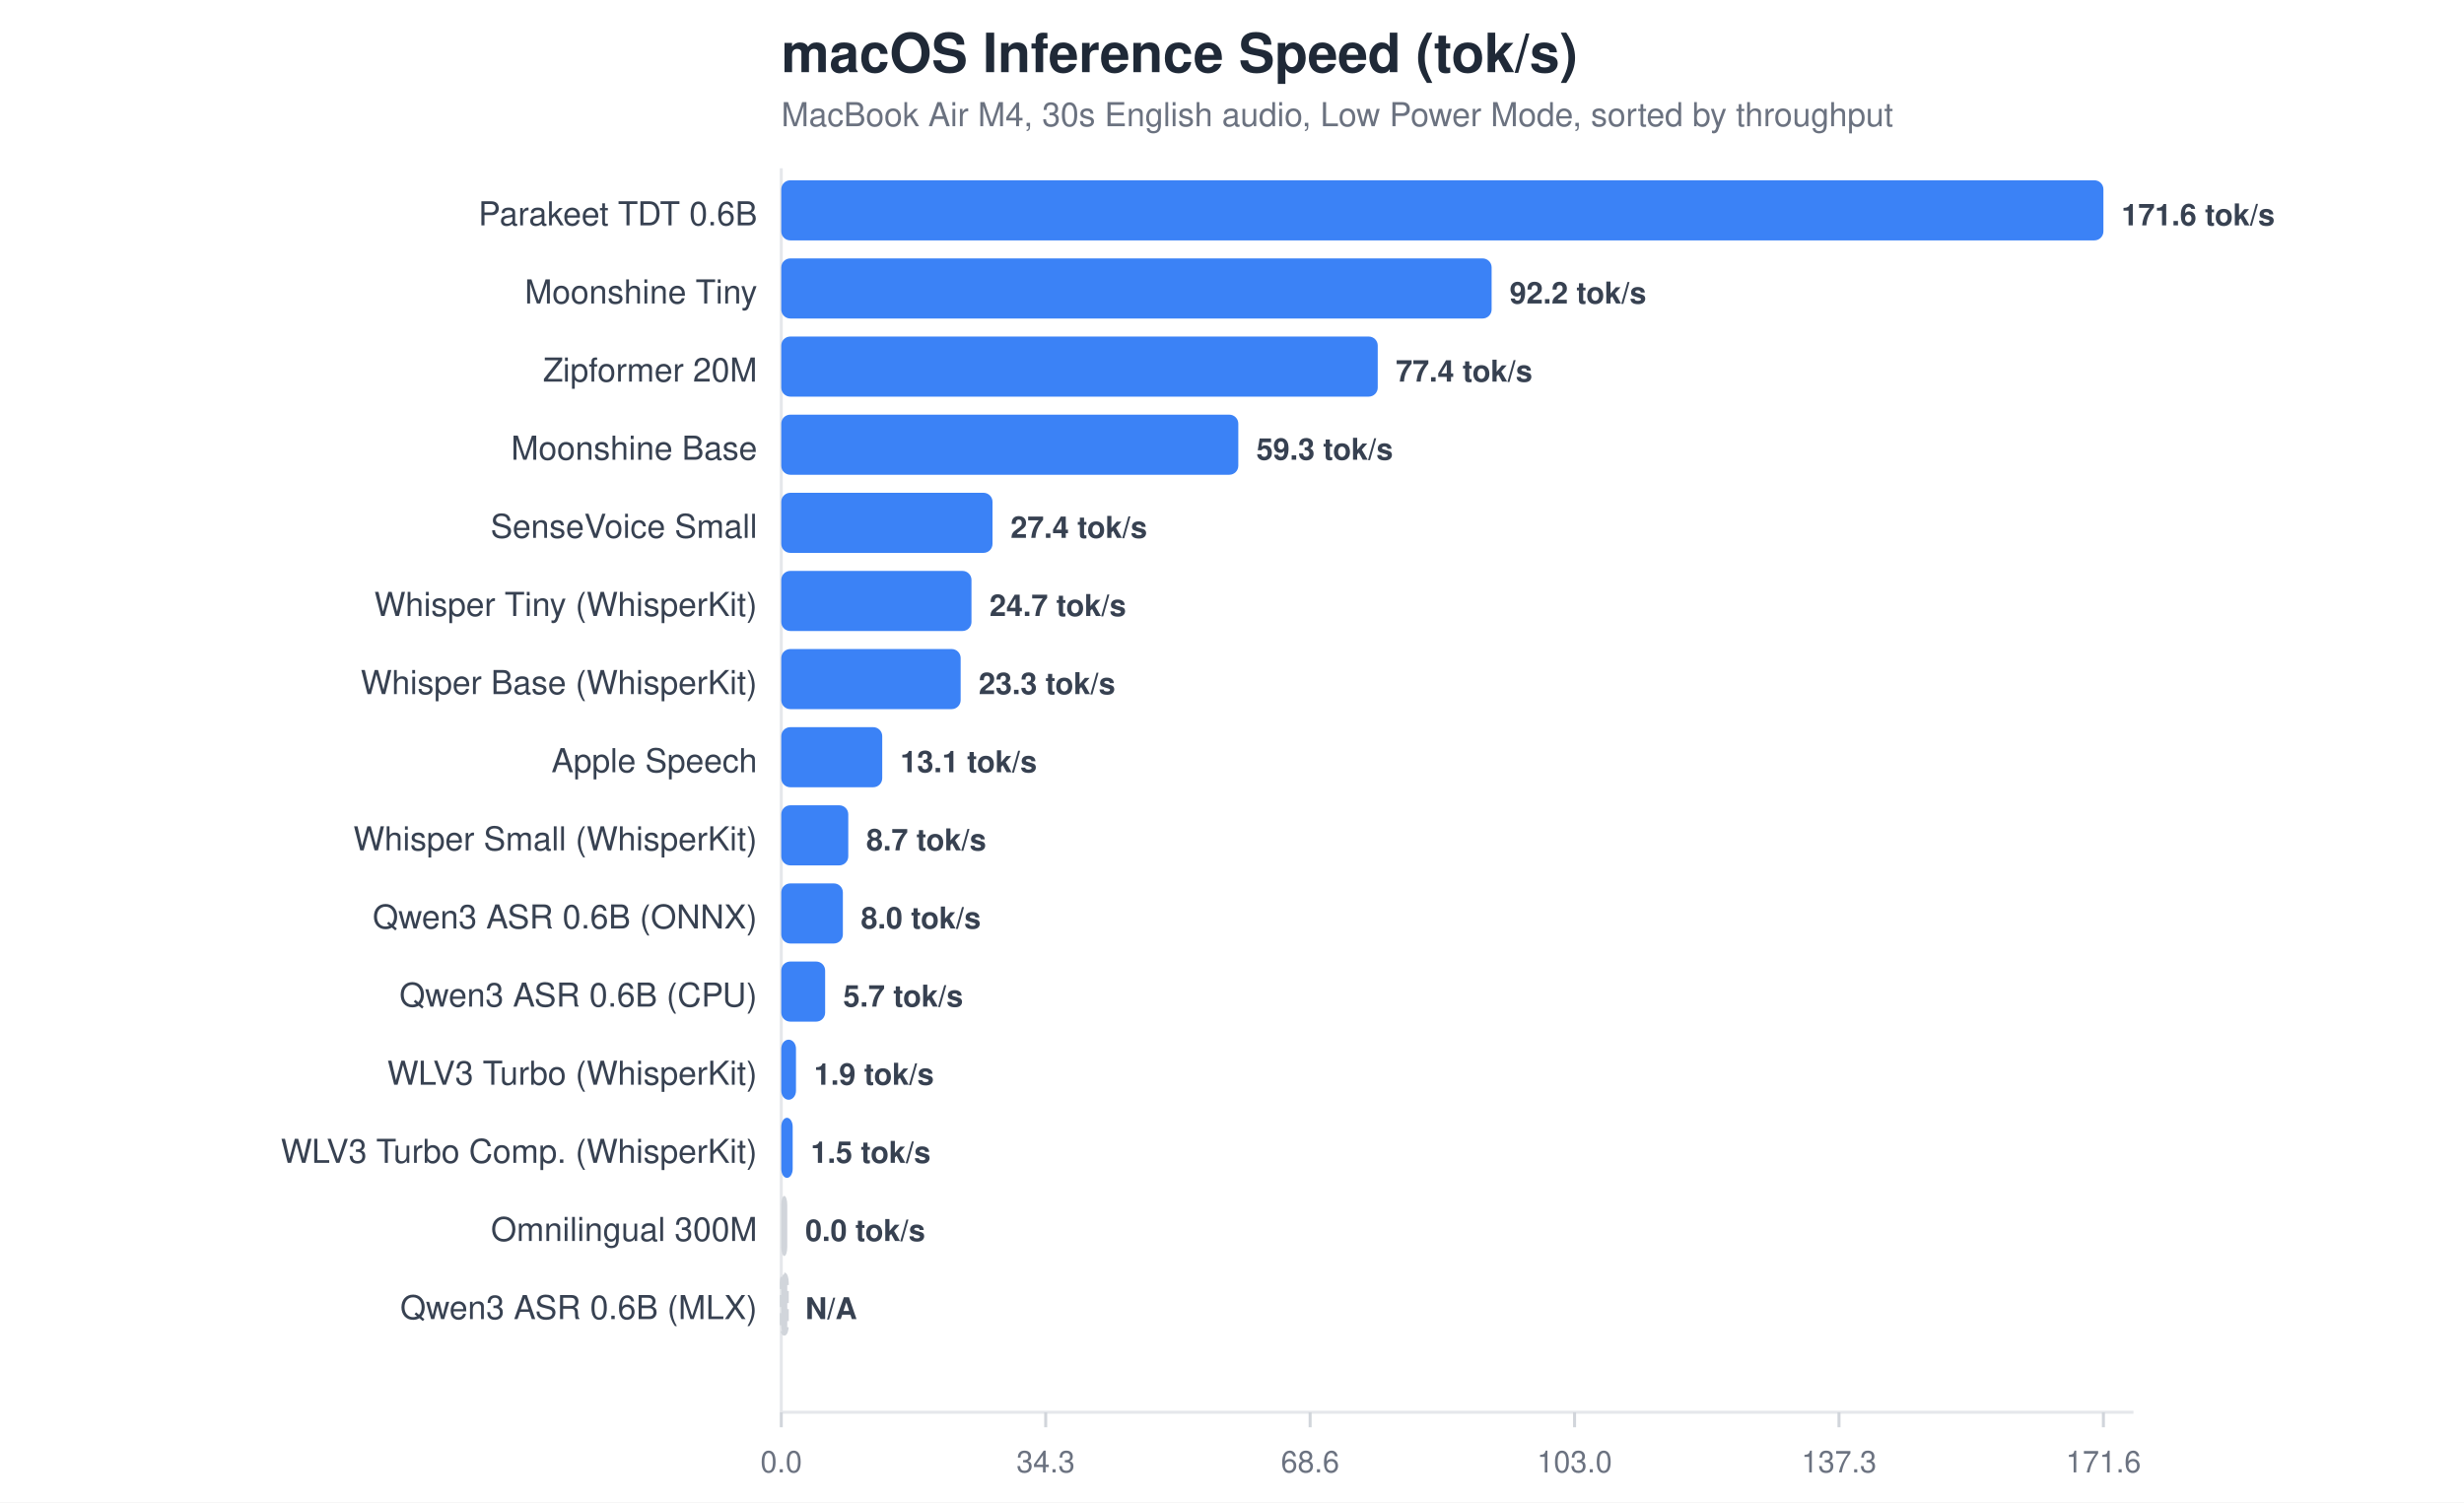
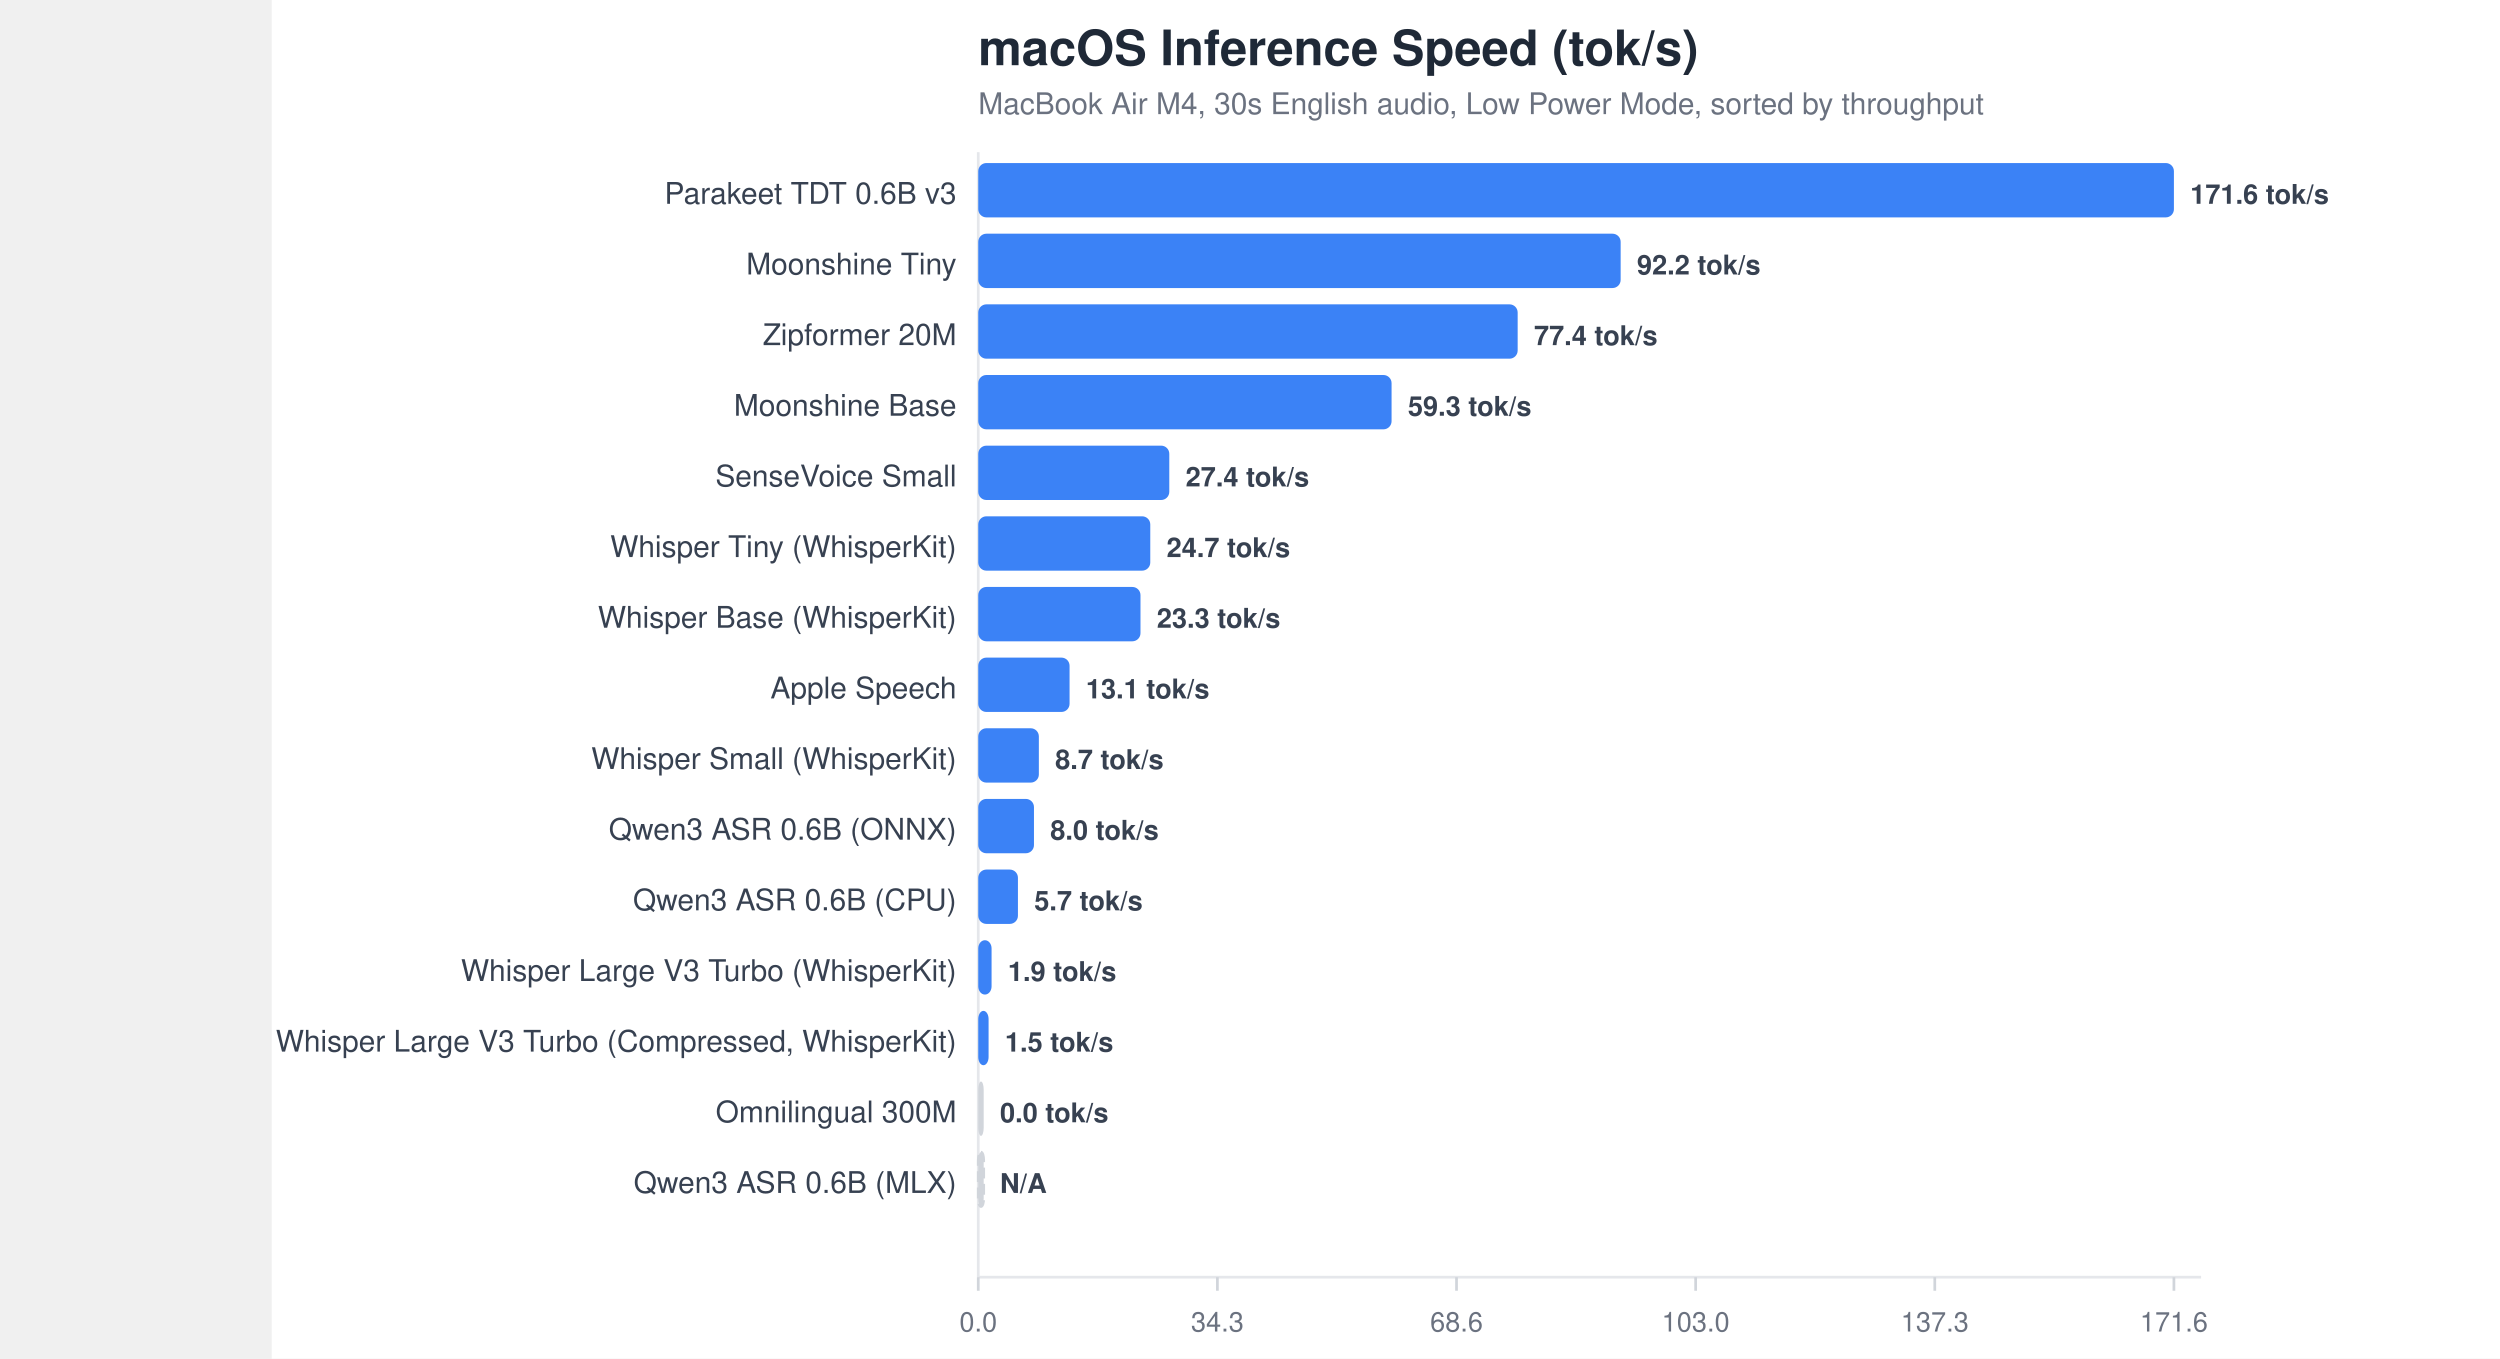
- <svg xmlns="http://www.w3.org/2000/svg" width="820" height="500" viewBox="0 0 820 500">
+ <svg xmlns="http://www.w3.org/2000/svg" width="920" height="500" viewBox="-100 0 920 500">
  <style>
text { font-family: -apple-system, BlinkMacSystemFont, 'Segoe UI', Helvetica, Arial, sans-serif; }
.title { font-size: 18px; font-weight: 700; fill: #1f2937; }
.subtitle { font-size: 11px; fill: #6b7280; }
.axis { font-size: 10px; fill: #6b7280; }
.label { font-size: 11px; fill: #374151; }
.value { font-size: 10px; fill: #374151; font-weight: 600; }
</style>
  <rect width="100%" height="100%" fill="#ffffff" />
  <text x="260" y="24" class="title">macOS Inference Speed (tok/s)</text>
  <text x="260" y="42" class="subtitle">MacBook Air M4, 30s English audio, Low Power Mode, sorted by throughput</text>
  <line x1="260" y1="56" x2="260" y2="470" stroke="#e5e7eb" />
  <line x1="260" y1="470" x2="710" y2="470" stroke="#e5e7eb" />
  <line x1="260.0" y1="470" x2="260.0" y2="475" stroke="#d1d5db" />
  <text x="260.0" y="490" text-anchor="middle" class="axis">0.0</text>
  <line x1="348.0" y1="470" x2="348.0" y2="475" stroke="#d1d5db" />
  <text x="348.0" y="490" text-anchor="middle" class="axis">34.3</text>
  <line x1="436.0" y1="470" x2="436.0" y2="475" stroke="#d1d5db" />
  <text x="436.0" y="490" text-anchor="middle" class="axis">68.6</text>
  <line x1="524.0" y1="470" x2="524.0" y2="475" stroke="#d1d5db" />
  <text x="524.0" y="490" text-anchor="middle" class="axis">103.0</text>
  <line x1="612.0" y1="470" x2="612.0" y2="475" stroke="#d1d5db" />
  <text x="612.0" y="490" text-anchor="middle" class="axis">137.3</text>
  <line x1="700.0" y1="470" x2="700.0" y2="475" stroke="#d1d5db" />
  <text x="700.0" y="490" text-anchor="middle" class="axis">171.6</text>
-   <text x="252" y="75" text-anchor="end" class="label">Parakeet TDT 0.6B</text>
+   <text x="252" y="75" text-anchor="end" class="label">Parakeet TDT 0.6B v3</text>
  <rect x="260" y="60" width="440.0" height="20" rx="3" fill="#3b82f6" />
  <text x="706.0" y="75" class="value">171.6 tok/s</text>
  <text x="252" y="101" text-anchor="end" class="label">Moonshine Tiny</text>
  <rect x="260" y="86" width="236.4" height="20" rx="3" fill="#3b82f6" />
  <text x="502.4" y="101" class="value">92.2 tok/s</text>
  <text x="252" y="127" text-anchor="end" class="label">Zipformer 20M</text>
  <rect x="260" y="112" width="198.5" height="20" rx="3" fill="#3b82f6" />
  <text x="464.5" y="127" class="value">77.4 tok/s</text>
  <text x="252" y="153" text-anchor="end" class="label">Moonshine Base</text>
  <rect x="260" y="138" width="152.1" height="20" rx="3" fill="#3b82f6" />
  <text x="418.1" y="153" class="value">59.3 tok/s</text>
  <text x="252" y="179" text-anchor="end" class="label">SenseVoice Small</text>
  <rect x="260" y="164" width="70.3" height="20" rx="3" fill="#3b82f6" />
  <text x="336.3" y="179" class="value">27.4 tok/s</text>
  <text x="252" y="205" text-anchor="end" class="label">Whisper Tiny (WhisperKit)</text>
  <rect x="260" y="190" width="63.3" height="20" rx="3" fill="#3b82f6" />
  <text x="329.3" y="205" class="value">24.7 tok/s</text>
  <text x="252" y="231" text-anchor="end" class="label">Whisper Base (WhisperKit)</text>
  <rect x="260" y="216" width="59.7" height="20" rx="3" fill="#3b82f6" />
  <text x="325.7" y="231" class="value">23.3 tok/s</text>
  <text x="252" y="257" text-anchor="end" class="label">Apple Speech</text>
  <rect x="260" y="242" width="33.6" height="20" rx="3" fill="#3b82f6" />
  <text x="299.6" y="257" class="value">13.1 tok/s</text>
  <text x="252" y="283" text-anchor="end" class="label">Whisper Small (WhisperKit)</text>
  <rect x="260" y="268" width="22.3" height="20" rx="3" fill="#3b82f6" />
  <text x="288.3" y="283" class="value">8.7 tok/s</text>
  <text x="252" y="309" text-anchor="end" class="label">Qwen3 ASR 0.6B (ONNX)</text>
  <rect x="260" y="294" width="20.5" height="20" rx="3" fill="#3b82f6" />
  <text x="286.5" y="309" class="value">8.0 tok/s</text>
  <text x="252" y="335" text-anchor="end" class="label">Qwen3 ASR 0.6B (CPU)</text>
  <rect x="260" y="320" width="14.6" height="20" rx="3" fill="#3b82f6" />
  <text x="280.6" y="335" class="value">5.7 tok/s</text>
-   <text x="252" y="361" text-anchor="end" class="label">WLV3 Turbo (WhisperKit)</text>
+   <text x="252" y="361" text-anchor="end" class="label">Whisper Large V3 Turbo (WhisperKit)</text>
  <rect x="260" y="346" width="4.9" height="20" rx="3" fill="#3b82f6" />
  <text x="270.9" y="361" class="value">1.9 tok/s</text>
-   <text x="252" y="387" text-anchor="end" class="label">WLV3 Turbo Comp. (WhisperKit)</text>
+   <text x="252" y="387" text-anchor="end" class="label">Whisper Large V3 Turbo (Compressed, WhisperKit)</text>
  <rect x="260" y="372" width="3.8" height="20" rx="3" fill="#3b82f6" />
  <text x="269.8" y="387" class="value">1.5 tok/s</text>
  <text x="252" y="413" text-anchor="end" class="label">Omnilingual 300M</text>
  <rect x="260" y="398" width="2.0" height="20" rx="3" fill="#d1d5db" />
  <text x="268.0" y="413" class="value">0.0 tok/s</text>
  <text x="252" y="439" text-anchor="end" class="label">Qwen3 ASR 0.6B (MLX)</text>
  <rect x="260" y="424" width="2.0" height="20" rx="3" fill="#d1d5db" stroke="#d1d5db" stroke-dasharray="4 2" />
  <text x="268.0" y="439" class="value" fill="#9ca3af">N/A</text>
</svg>
